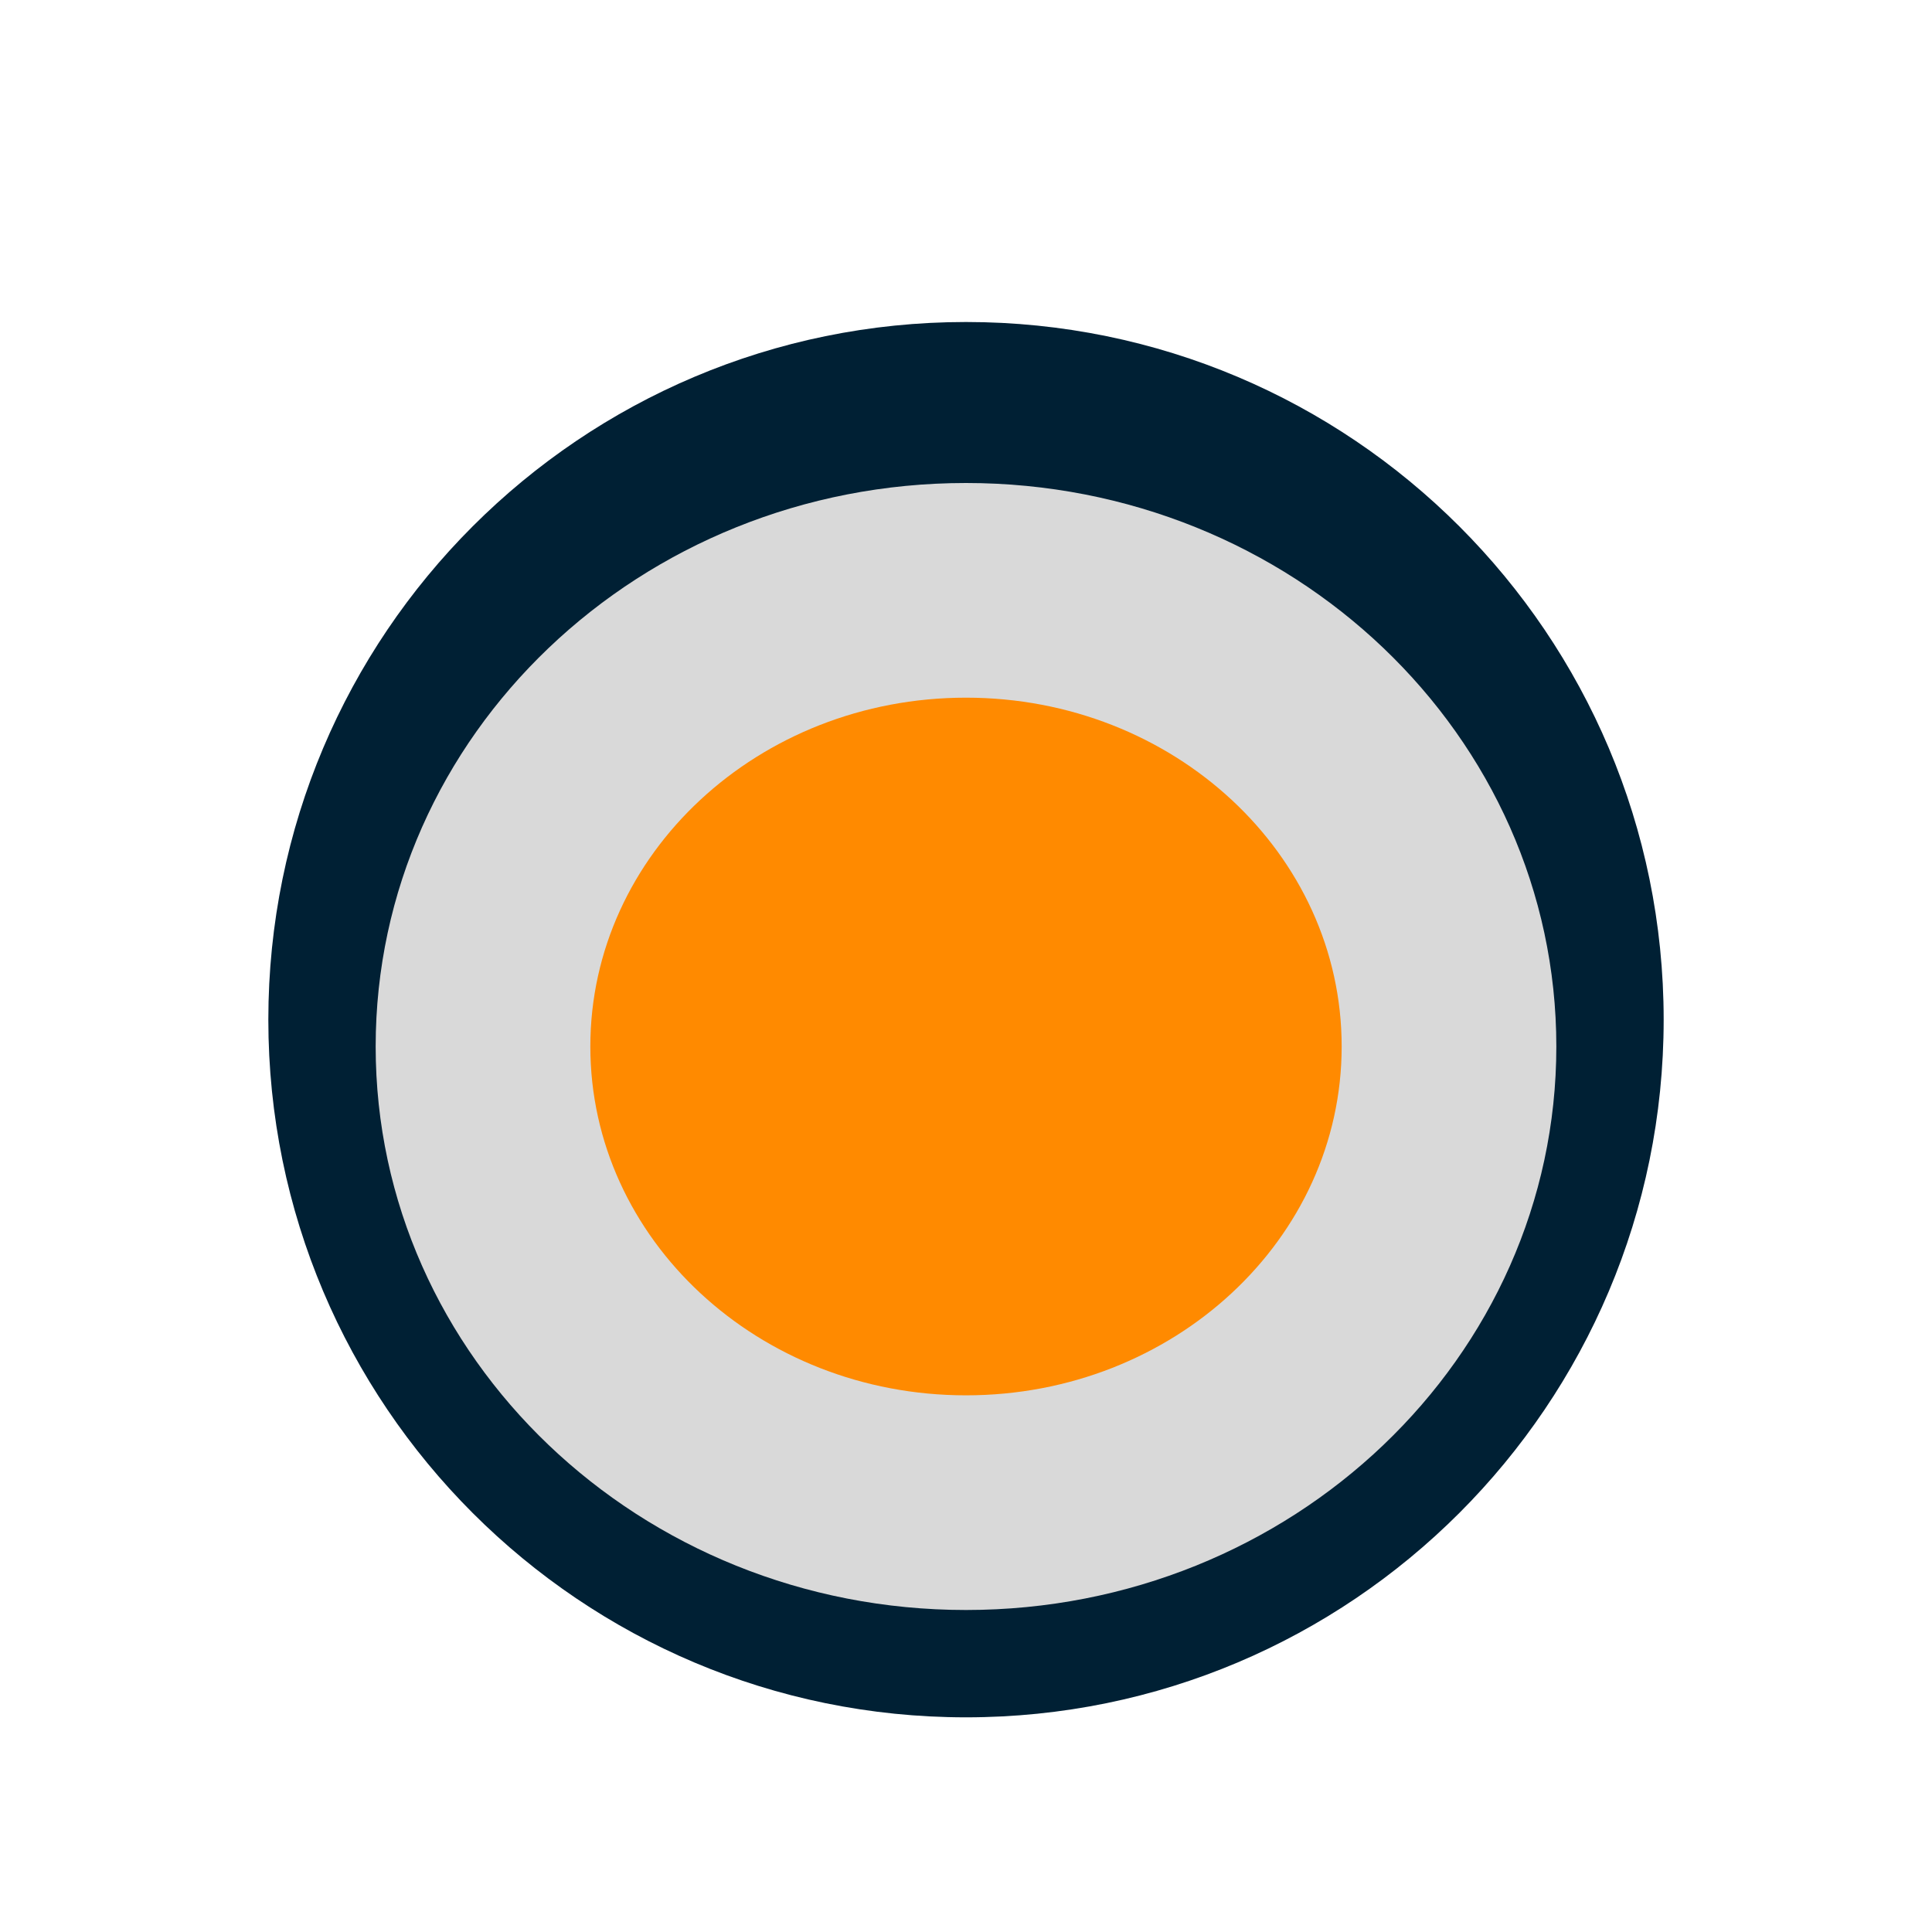
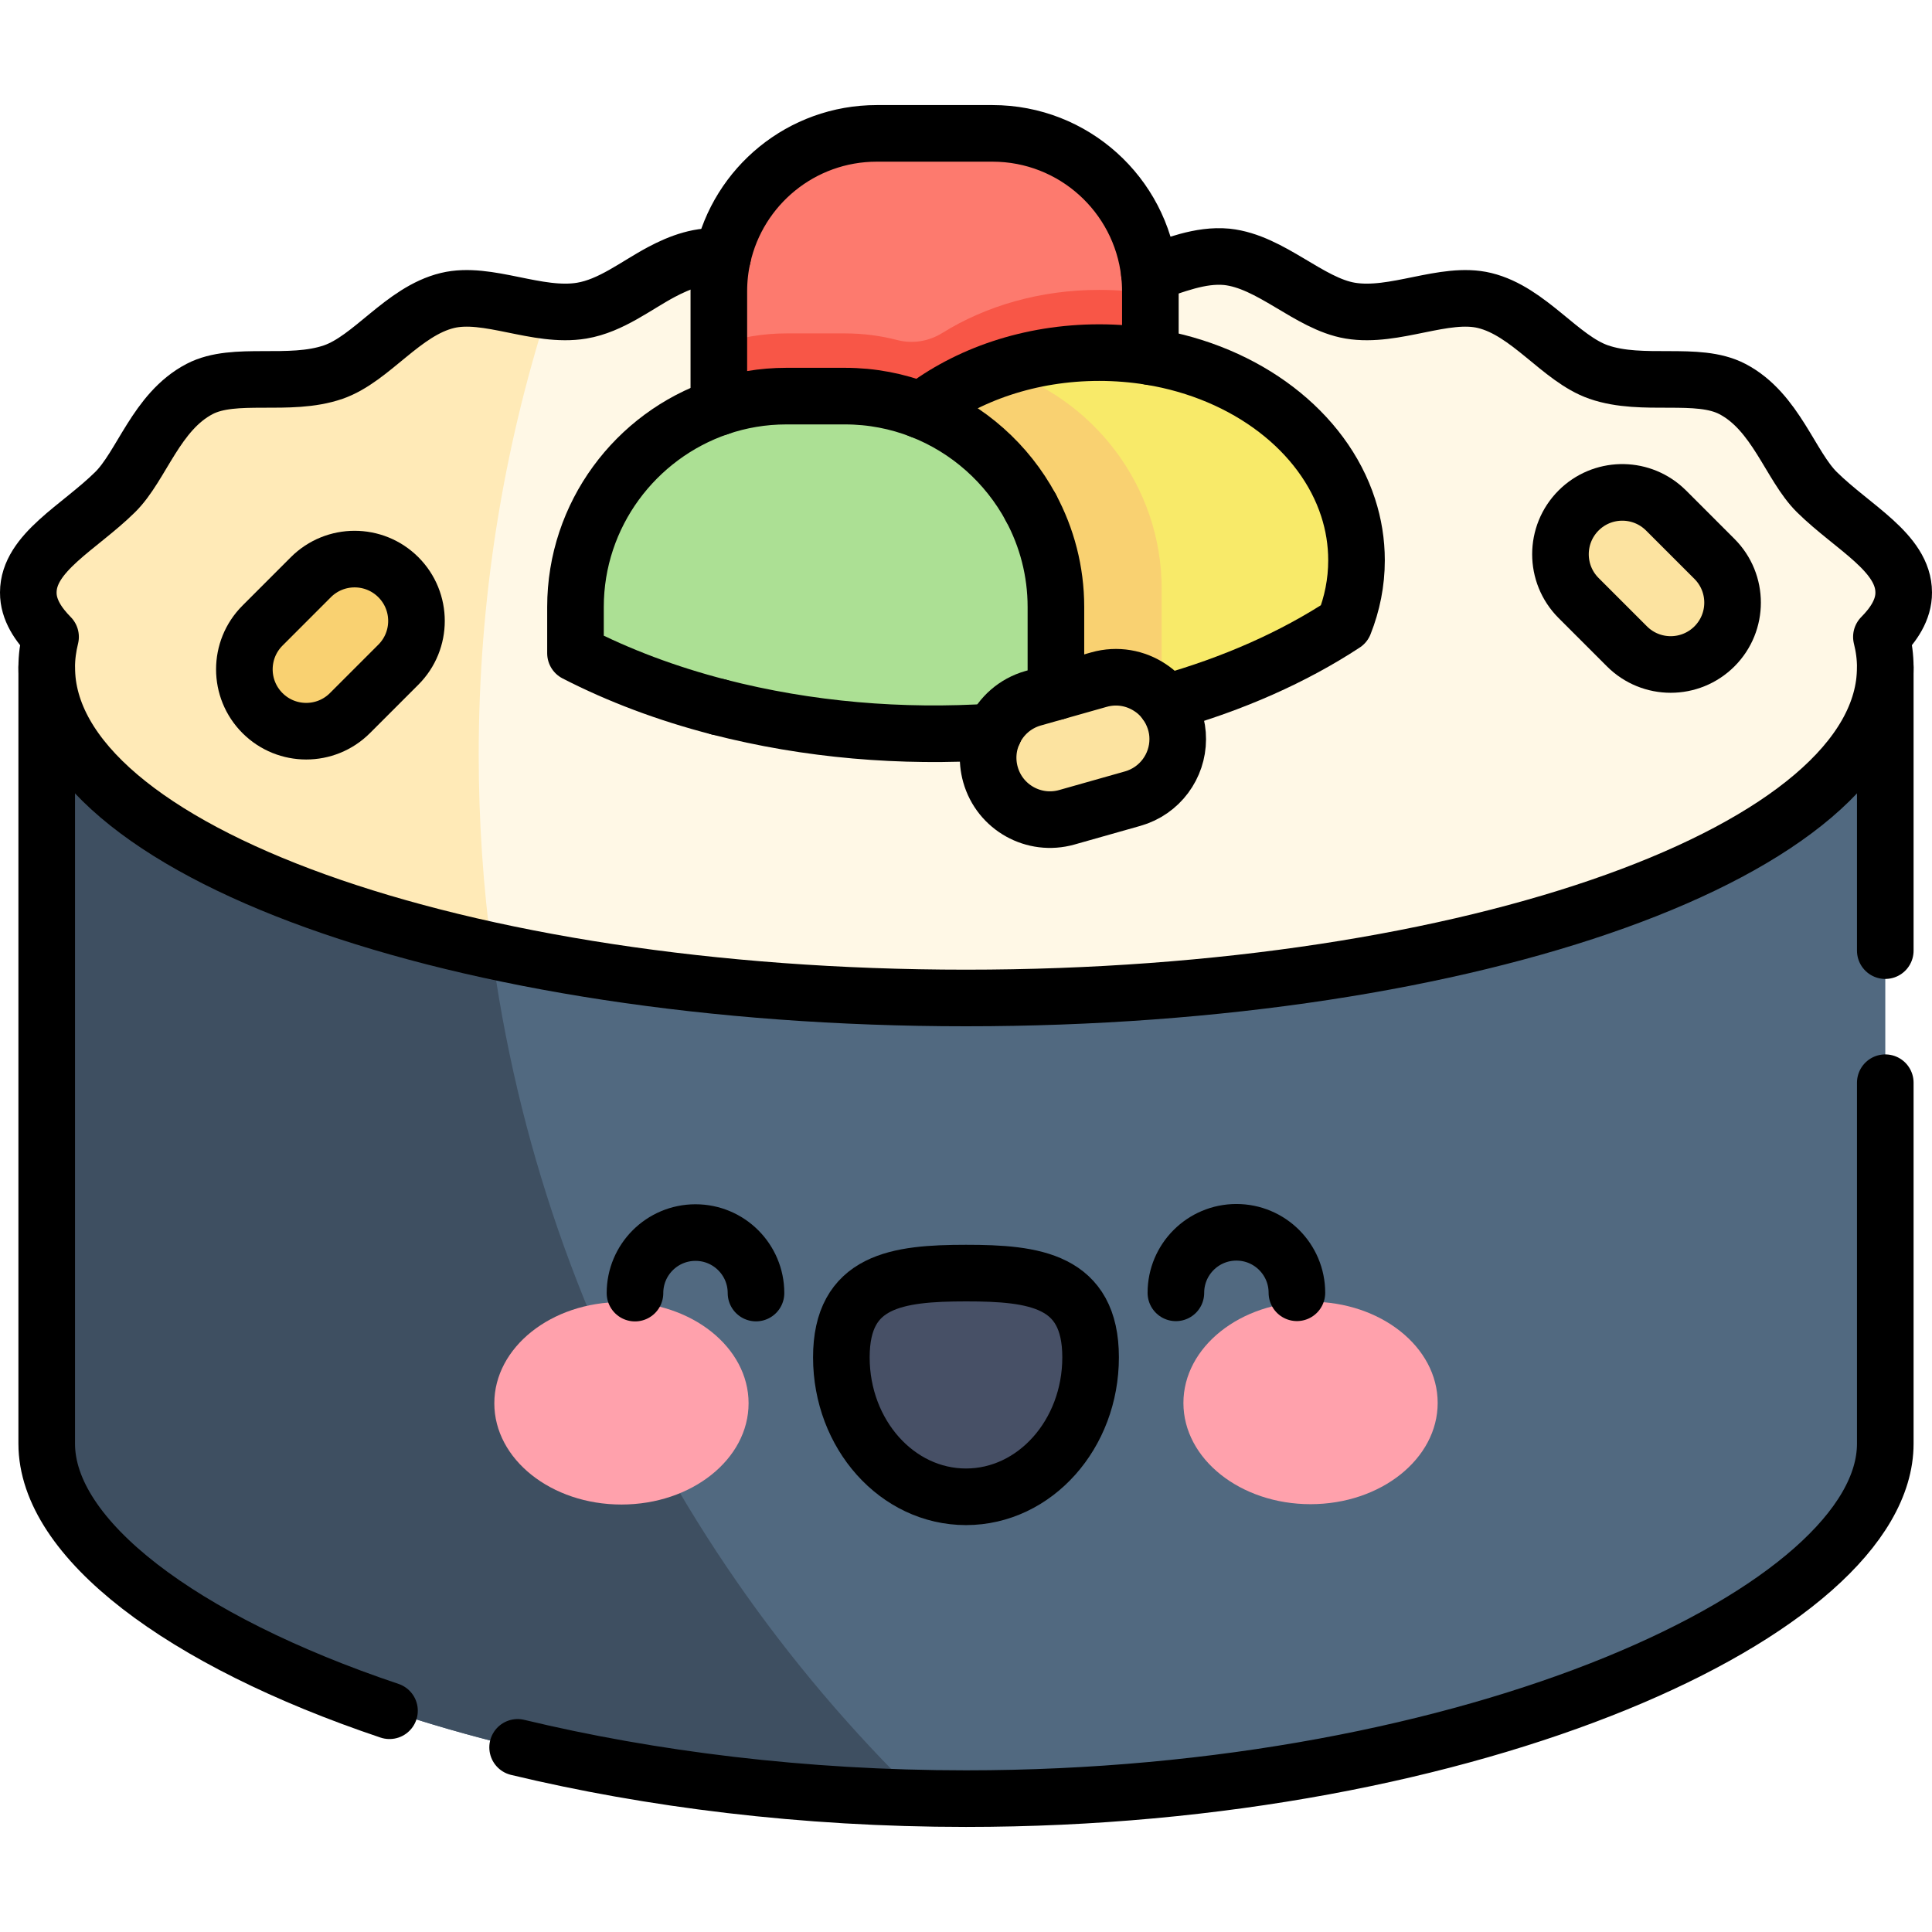
- <svg xmlns="http://www.w3.org/2000/svg" width="36" height="36" viewBox="0 0 36 36" fill="none">
-   <circle cx="18" cy="19" r="13" fill="#002034" />
-   <ellipse cx="18" cy="19.5" rx="11" ry="10.5" fill="#D9D9D9" />
-   <ellipse cx="18" cy="19.5" rx="7" ry="6.5" fill="#FF8A00" />
+ <svg xmlns="http://www.w3.org/2000/svg" version="1.1" id="Capa_1" x="0px" y="0px" viewBox="0 0 512.001 512.001" style="enable-background:new 0 0 512.001 512.001;" xml:space="preserve" width="512" height="512">
+   <g>
+     <g>
+       <path style="fill:#516980;" d="M499.625,378.414V174.438c0-22.046-28.638-39.917-63.965-39.917H76.341    c-35.327,0-63.965,17.871-63.965,39.917v203.976v4.171c0,44.049,109.074,94.068,243.625,94.068s243.625-50.018,243.625-94.068    V378.414z" />
+       <path style="fill:#3E4F61;" d="M126.863,200.013c0-22.326,1.907-44.206,5.553-65.492H76.341    c-35.327,0-63.965,17.871-63.965,39.917v203.976v4.171c0,42.722,102.601,91.056,231.533,93.93    C171.726,406.516,126.863,308.505,126.863,200.013z" />
+     </g>
+     <g>
+       <path style="fill:#FFF8E6;" d="M498.599,168.785c3.501-3.561,5.902-7.32,5.902-11.773c0-10.553-13.479-17.199-22.982-26.562    c-7.082-6.983-10.891-21.335-22.406-27.355c-9.274-4.85-23.725-0.426-35.449-4.503c-10.176-3.531-18.459-16.088-30.222-18.954    c-10.643-2.589-23.844,4.662-35.608,2.688c-10.93-1.825-20.988-13.023-32.721-14.263c-11.109-1.17-23.309,7.647-35.013,7.062    c-11.218-0.575-22.446-10.603-34.1-10.603s-22.872,10.028-34.1,10.603c-11.704,0.585-23.894-8.232-35.003-7.062    c-11.744,1.24-21.791,12.438-32.731,14.263c-11.753,1.974-24.955-5.277-35.608-2.688c-11.763,2.857-20.035,15.413-30.212,18.954    c-11.734,4.077-26.175-0.347-35.449,4.493c-11.526,6.021-15.324,20.383-22.406,27.356C20.98,139.812,7.5,146.458,7.5,157.011    c0,4.453,2.4,8.213,5.902,11.773h0.011c-0.674,2.656-1.037,5.345-1.037,8.065c0,48.393,109.075,87.623,243.625,87.623    s243.625-39.23,243.625-87.623c0-2.72-0.363-5.408-1.037-8.065H498.599z" />
+       <path style="fill:#FFEAB7;" d="M126.863,200.013c0-41.028,6.421-80.555,18.303-117.637c-9.178-1.082-18.611-4.682-26.607-2.739    c-11.763,2.856-20.036,15.413-30.212,18.954c-11.734,4.076-26.175-0.347-35.449,4.493c-11.526,6.021-15.324,20.383-22.406,27.356    C20.98,139.812,7.5,146.458,7.5,157.011c0,4.453,2.4,8.213,5.901,11.773h0.011c-0.674,2.656-1.037,5.345-1.037,8.065    c0,31.857,47.274,59.741,117.964,75.079C128.051,234.948,126.863,217.62,126.863,200.013z" />
+     </g>
+     <path style="fill:#FD7A6E;" d="M263.006,35.347h-30.645c-23.117,0-41.857,18.74-41.857,41.857V187.38   c17.626,4.559,36.932,7.08,57.18,7.08s39.554-2.521,57.18-7.08V77.205C304.863,54.087,286.123,35.347,263.006,35.347z" />
+     <path style="fill:#F85647;" d="M304.863,135.514v-57.6c-4.388-0.716-8.927-1.094-13.577-1.094c-15.66,0-30.078,4.269-41.588,11.435   c-3.546,2.208-7.838,2.916-11.881,1.868c-4.439-1.15-9.087-1.766-13.873-1.766h-15.55c-6.252,0-12.265,1.056-17.89,2.972v44.185   H304.863z" />
+     <path style="fill:#F8EA69;" d="M291.286,93.442c-37.668,0-68.204,24.65-68.204,55.058c0,19.155,12.123,36.018,30.508,45.881   c40.323-0.979,76.567-11.93,102.639-29.043c2.111-5.308,3.262-10.964,3.262-16.839C359.49,118.092,328.954,93.442,291.286,93.442z" />
+     <path style="fill:#F9D171;" d="M307.861,156.101c0-27.317-18.158-50.599-43-58.372c-24.544,8.335-41.779,27.927-41.779,50.77   c0,17.571,10.205,33.209,26.083,43.288c7.688,0.693,15.538,1.068,23.531,1.068c0.951,0,1.897-0.014,2.844-0.024   c11.269-1.326,22.091-3.445,32.321-6.255V156.101z" />
+     <path style="fill:#ACE094;" d="M223.944,104.978h-15.55c-30.736,0-55.883,25.148-55.883,55.884v12.252   c25.907,13.338,59.049,21.346,95.173,21.346c10.876,0,21.479-0.732,31.698-2.111c0.281-1.068,0.446-2.183,0.446-3.336v-28.151   C279.827,130.126,254.68,104.978,223.944,104.978z" />
+     <path style="fill:#F9D171;" d="M69.559,188.974L69.559,188.974c-6.402-6.402-6.402-16.781,0-23.183l12.826-12.826   c6.402-6.402,16.781-6.402,23.183,0l0,0c6.402,6.402,6.402,16.781,0,23.183l-12.826,12.826   C86.341,195.376,75.961,195.376,69.559,188.974z" />
+     <path style="fill:#FCE3A0;" d="M418.338,135.289L418.338,135.289c6.402-6.402,16.781-6.402,23.183,0l12.826,12.826   c6.402,6.402,6.402,16.781,0,23.183l0,0c-6.402,6.402-16.781,6.402-23.183,0l-12.826-12.826   C411.936,152.07,411.936,141.691,418.338,135.289z" />
+     <path style="fill:#FCE3A0;" d="M311.259,190.648L311.259,190.648c2.737,8.63-2.041,17.845-10.671,20.581l-17.29,5.483   c-8.63,2.737-17.845-2.041-20.581-10.671v0c-2.737-8.63,2.041-17.845,10.671-20.581l17.29-5.483   C299.307,177.24,308.522,182.018,311.259,190.648z" />
+     <path style="fill:#FFA1AC;" d="M198.383,371.87c0.007,14.818-15.071,26.837-33.678,26.847   c-18.607,0.009-33.697-11.995-33.705-26.813c-0.007-14.818,15.071-26.838,33.678-26.847   C183.285,345.047,198.376,357.052,198.383,371.87z" />
+     <path style="fill:#FFA1AC;" d="M313.618,371.812c0.008,14.818,15.098,26.822,33.705,26.813   c18.607-0.009,33.685-12.029,33.678-26.847c-0.008-14.818-15.098-26.823-33.705-26.813   C328.689,344.974,313.611,356.994,313.618,371.812z" />
+     <path style="fill:#475066;" d="M289.02,359.695c-0.01-20.41-14.797-22.32-33.037-22.311c-18.239,0.009-33.024,1.934-33.014,22.345   c0.01,20.41,14.805,36.948,33.044,36.938C274.253,396.657,289.03,380.104,289.02,359.695z" />
+   </g>
+   <g>
+     <path style="fill:none;stroke:#000000;stroke-width:15;stroke-linecap:round;stroke-linejoin:round;stroke-miterlimit:10;" d="   M103.221,453.364c-55.399-18.619-90.841-45.669-90.841-70.779v-4.17v-201.57" />
+     <path style="fill:none;stroke:#000000;stroke-width:15;stroke-linecap:round;stroke-linejoin:round;stroke-miterlimit:10;" d="   M499.62,286.929v91.487v4.17c0,44.05-109.07,94.07-243.62,94.07c-43.147,0-83.675-5.144-118.825-13.585" />
+     <line style="fill:none;stroke:#000000;stroke-width:15;stroke-linecap:round;stroke-linejoin:round;stroke-miterlimit:10;" x1="499.62" y1="176.845" x2="499.62" y2="251.929" />
+     <path style="fill:none;stroke:#000000;stroke-width:15;stroke-linecap:round;stroke-linejoin:round;stroke-miterlimit:10;" d="   M304.59,72.455c6.643-2.101,13.413-5.06,20.52-4.39c11.74,1.24,21.79,12.43,32.72,14.26c11.77,1.97,24.97-5.28,35.61-2.69   c11.77,2.87,20.05,15.42,30.22,18.96c11.73,4.07,26.18-0.35,35.45,4.5c11.52,6.02,15.33,20.37,22.41,27.35   c9.5,9.37,22.98,16.01,22.98,26.57c0.035,4.63-2.774,8.599-5.91,11.77c0.67,2.66,1.03,5.34,1.03,8.06   c0,48.4-109.07,87.63-243.62,87.63s-243.62-39.23-243.62-87.63c0-2.72,0.36-5.4,1.02-8.06c-3.126-3.17-5.935-7.14-5.9-11.77   c0-10.56,13.48-17.2,22.99-26.58c7.08-6.97,10.88-21.33,22.41-27.35c9.27-4.84,23.71-0.42,35.45-4.49   c10.17-3.55,18.44-16.1,30.21-18.96c10.65-2.59,23.85,4.66,35.61,2.69c7.788-1.305,14.315-6.619,21.123-10.244   c4.921-2.62,10.48-4.695,16.147-3.986c0.02,0,0.04,0,0.06,0" />
+     <path style="fill:none;stroke:#000000;stroke-width:15;stroke-linecap:round;stroke-linejoin:round;stroke-miterlimit:10;" d="   M190.5,187.375c23.73,6.11,48.45,8.15,72.88,6.56" />
+     <path style="fill:none;stroke:#000000;stroke-width:15;stroke-linecap:round;stroke-linejoin:round;stroke-miterlimit:10;" d="   M190.5,107.935v-30.73c0-3.13,0.34-6.18,1-9.11c4.15-18.74,20.87-32.75,40.86-32.75h30.65c21.5,0,39.22,16.23,41.58,37.11   c0.18,1.56,0.27,3.14,0.27,4.75v17.33" />
+     <path style="fill:none;stroke:#000000;stroke-width:15;stroke-linecap:round;stroke-linejoin:round;stroke-miterlimit:10;" d="   M190.5,187.375c-13.82-3.56-26.61-8.4-37.99-14.26v-12.25c0-24.49,15.96-45.43,37.99-52.93c5.62-1.92,11.64-2.96,17.89-2.96h15.55   c7.1,0,13.89,1.34,20.15,3.78c12.47,4.86,22.8,14.08,29.1,25.77" />
+     <path style="fill:none;stroke:#000000;stroke-width:15;stroke-linecap:round;stroke-linejoin:round;stroke-miterlimit:10;" d="   M273.19,134.525c4.23,7.86,6.64,16.83,6.64,26.34v22.47l-6.04,1.71c-4.79,1.36-8.48,4.71-10.41,8.89" />
+     <path style="fill:none;stroke:#000000;stroke-width:15;stroke-linecap:round;stroke-linejoin:round;stroke-miterlimit:10;" d="   M308.98,186.255h0.01c17.87-5.01,33.89-12.16,47.24-20.92c2.11-5.31,3.26-10.96,3.26-16.84c0-4.83-0.77-9.51-2.22-13.97   c-6.53-20.17-26.89-35.83-52.41-39.99c-4.38-0.71-8.92-1.09-13.57-1.09c-18.31,0-34.95,5.83-47.2,15.31" />
+     <path style="fill:none;stroke:#000000;stroke-width:15;stroke-linecap:round;stroke-linejoin:round;stroke-miterlimit:10;" d="   M110.37,164.555c0,4.19-1.6,8.39-4.8,11.59l-12.83,12.83c-6.4,6.4-16.78,6.4-23.18,0c-6.4-6.4-6.4-16.78,0-23.18l12.82-12.83   c6.41-6.4,16.79-6.4,23.19,0C108.77,156.165,110.37,160.365,110.37,164.555z" />
+     <path style="fill:none;stroke:#000000;stroke-width:15;stroke-linecap:round;stroke-linejoin:round;stroke-miterlimit:10;" d="   M454.35,171.295c-3.21,3.2-7.4,4.8-11.6,4.8c-4.19,0-8.39-1.6-11.59-4.8l-12.82-12.82c-6.4-6.41-6.4-16.78,0-23.19   c6.18-6.18,16.08-6.39,22.52-0.62c0.22,0.2,0.44,0.4,0.66,0.62l12.83,12.83C460.75,154.515,460.75,164.895,454.35,171.295z" />
+     <path style="fill:none;stroke:#000000;stroke-width:15;stroke-linecap:round;stroke-linejoin:round;stroke-miterlimit:10;" d="   M279.83,183.335l11.41-3.23c4.83-1.37,9.76-0.43,13.62,2.17c1.6,1.05,3,2.41,4.12,3.98c2,2.78,3.16,6.21,3.13,9.63   c0,7.15-4.71,13.71-11.93,15.76l-17.45,4.94c-8.72,2.47-17.78-2.59-20.24-11.3c-1.11-3.92-0.7-7.92,0.89-11.35" />
+     <path style="fill:none;stroke:#000000;stroke-width:15;stroke-linecap:round;stroke-linejoin:round;stroke-miterlimit:10;" d="   M289.02,359.695c-0.01-20.41-14.797-22.32-33.037-22.311c-18.239,0.009-33.024,1.934-33.014,22.344   c0.01,20.41,14.805,36.948,33.044,36.939C274.253,396.657,289.03,380.104,289.02,359.695z" />
+     <path style="fill:none;stroke:#000000;stroke-width:15;stroke-linecap:round;stroke-linejoin:round;stroke-miterlimit:10;" d="   M200.349,342.673c-0.005-8.857-7.188-16.033-16.044-16.028c-8.857,0.004-16.033,7.188-16.028,16.044" />
+     <path style="fill:none;stroke:#000000;stroke-width:15;stroke-linecap:round;stroke-linejoin:round;stroke-miterlimit:10;" d="   M311.623,342.617c-0.004-8.857,7.172-16.04,16.028-16.044c8.857-0.005,16.04,7.172,16.044,16.028" />
+   </g>
</svg>
